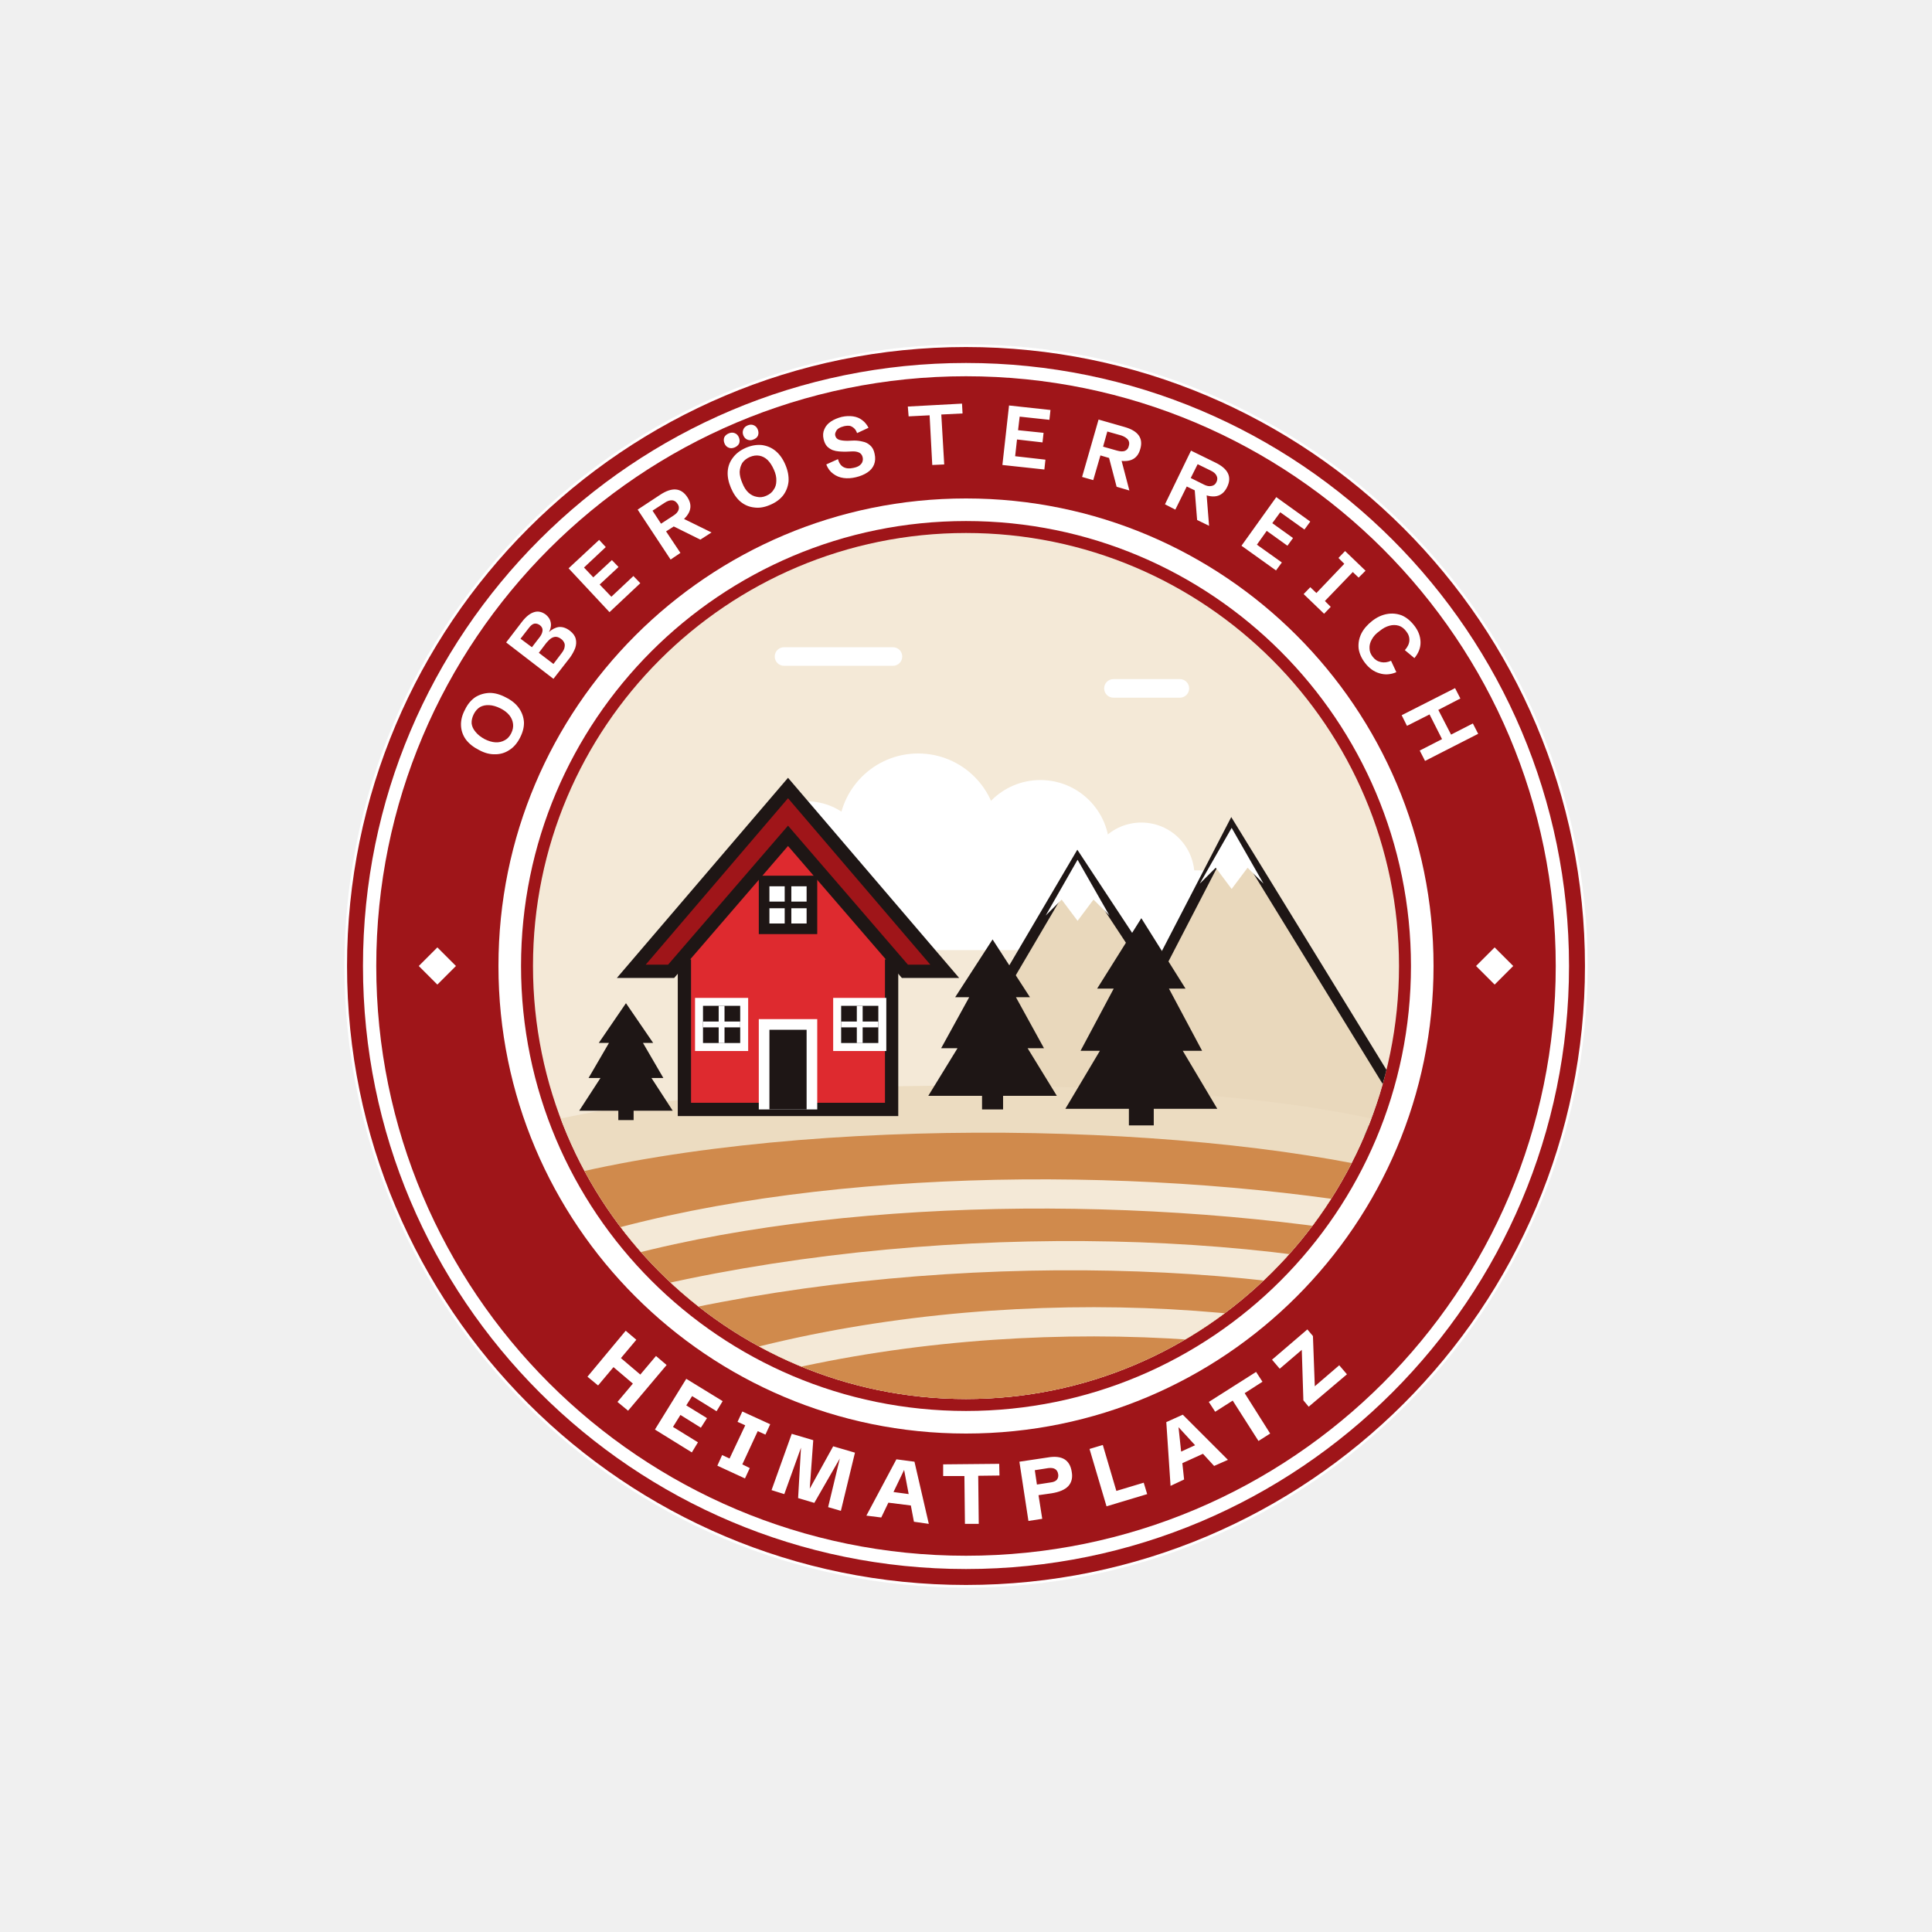
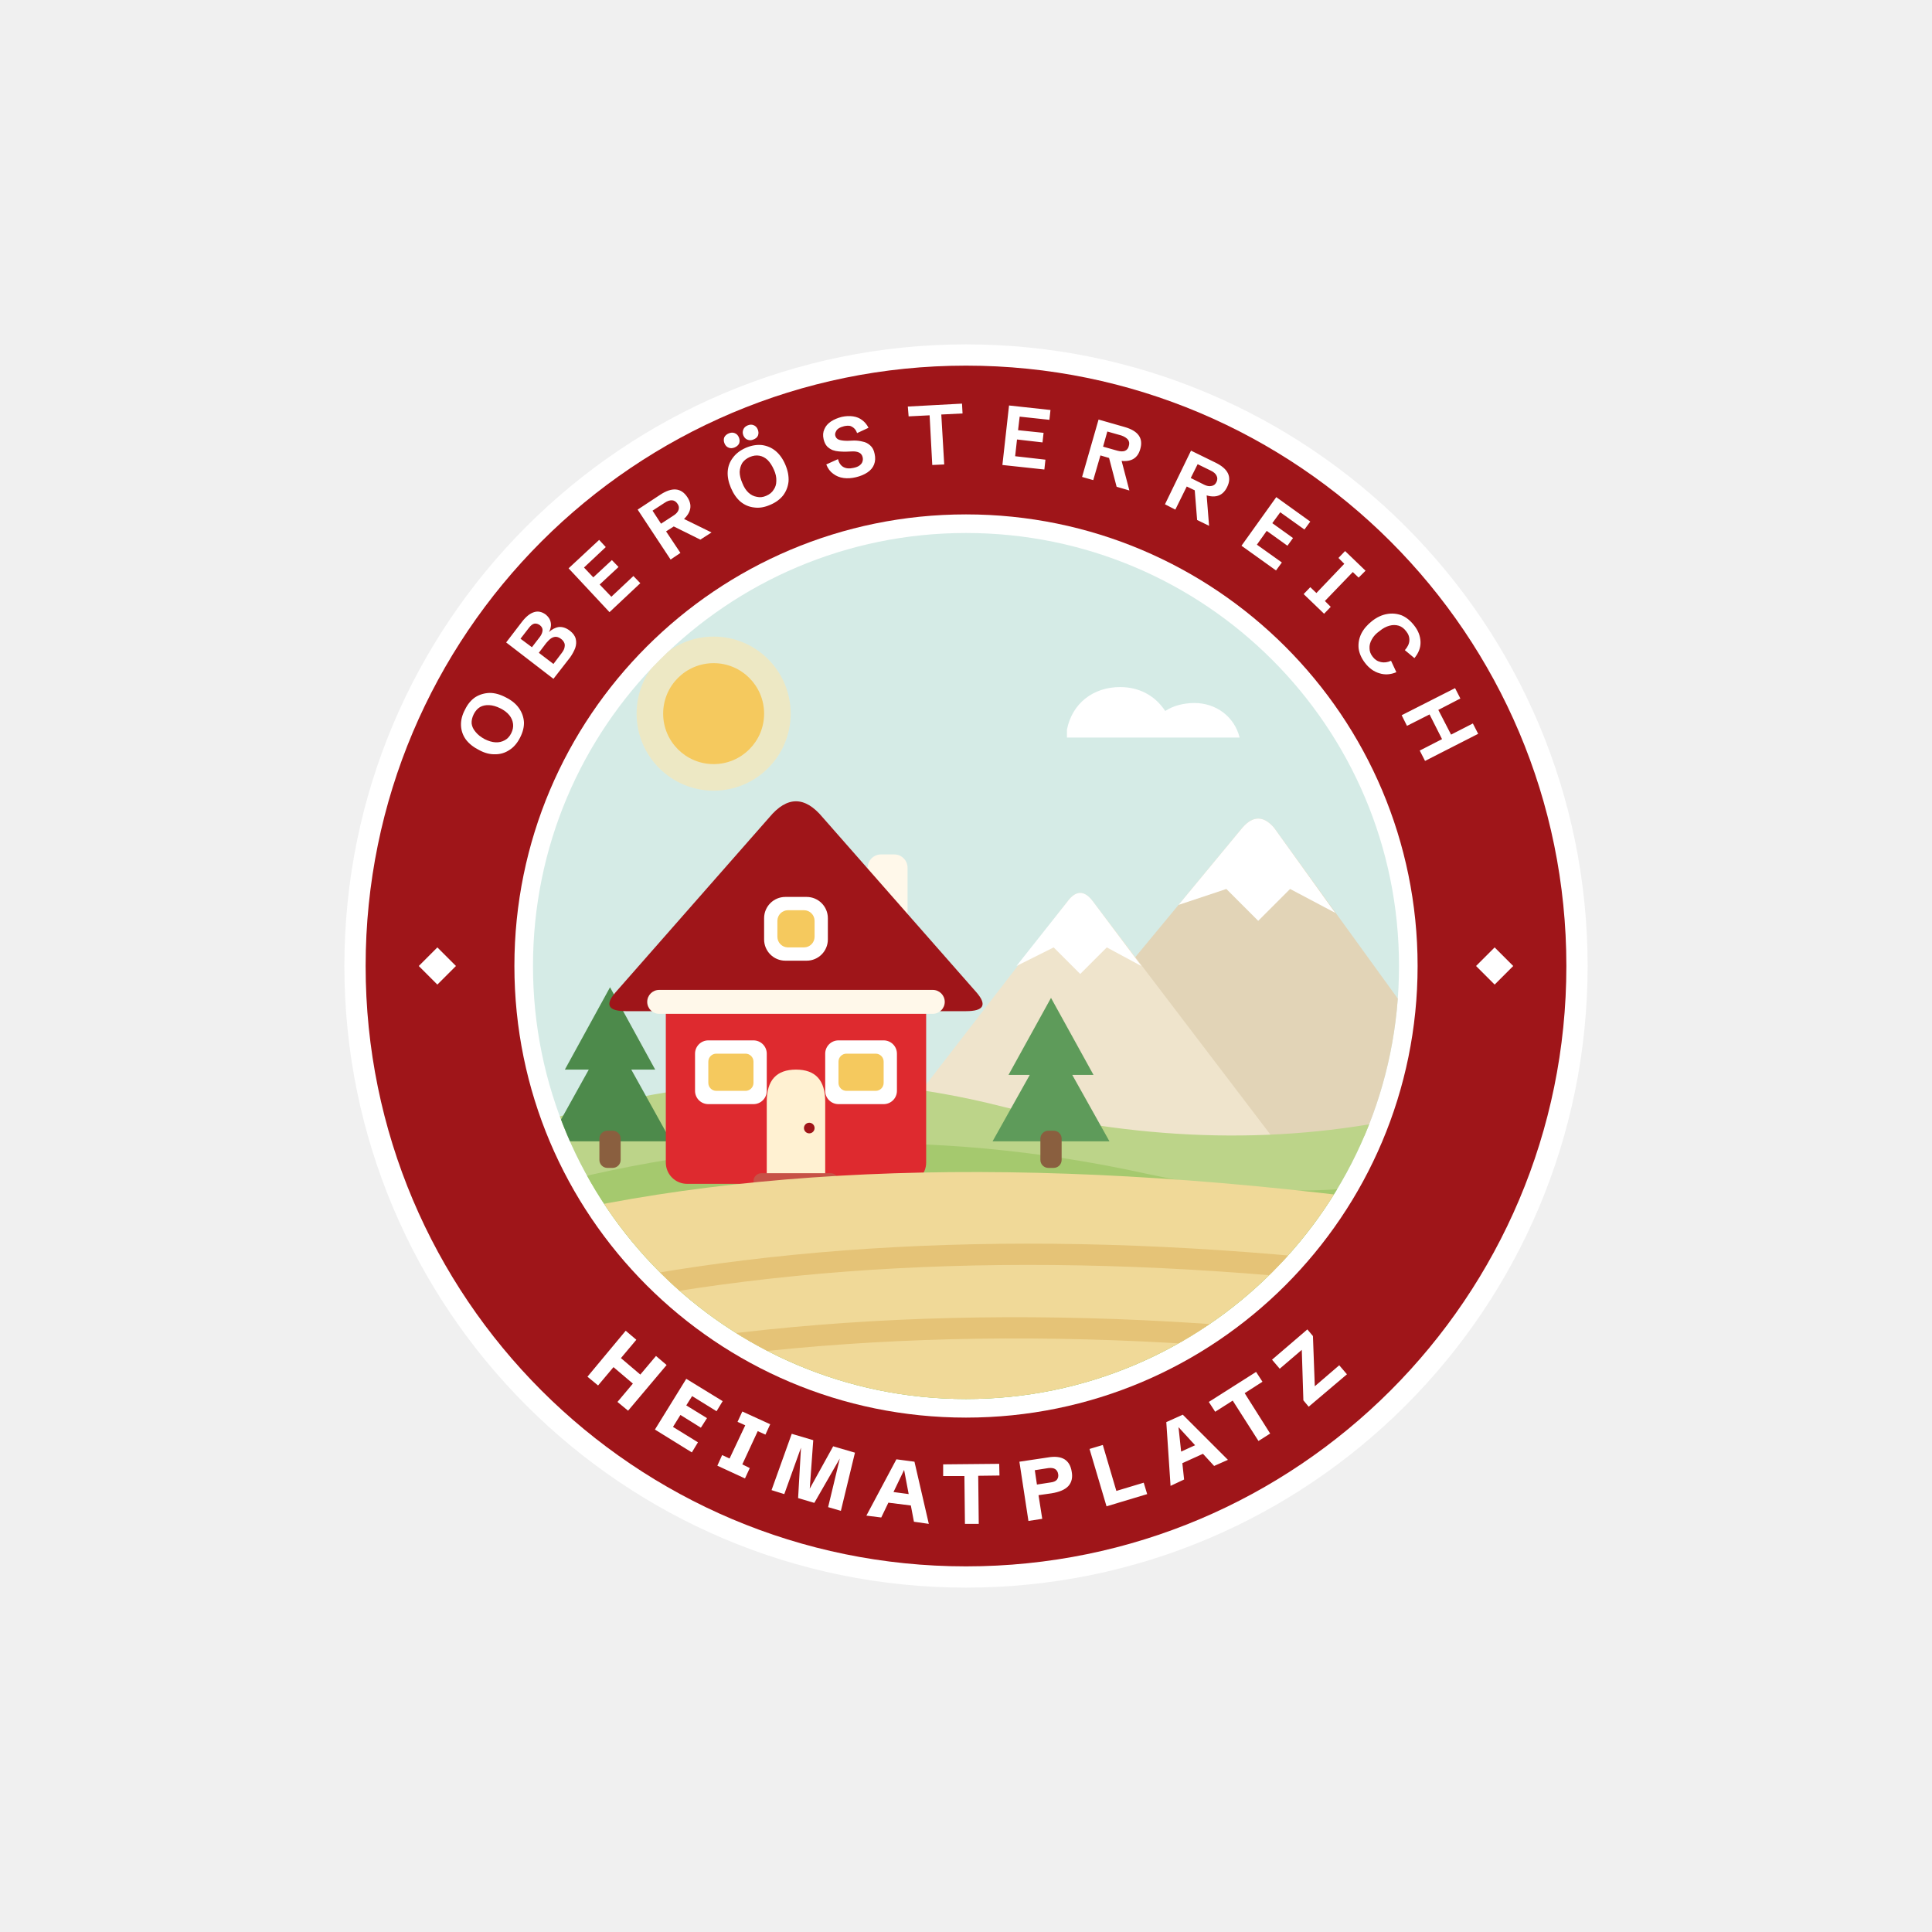
<svg xmlns="http://www.w3.org/2000/svg" width="1024" height="1024" viewBox="0 0 480 480">
  <g transform="translate(240 240) scale(0.66) translate(-240 -240)">
    <defs>
-       <clipPath id="clip-live">
+       <clipPath id="clip-flat-clean">
        <circle cx="240" cy="240" r="163" />
      </clipPath>
    </defs>
    <circle cx="240" cy="240" r="234" fill="#ffffff" />
-     <circle cx="240" cy="240" r="230" fill="none" stroke="#9f1519" stroke-width="6" />
-     <circle cx="240" cy="240" r="199" fill="none" stroke="#9f1519" stroke-width="46" />
-     <circle cx="240" cy="240" r="165" fill="none" stroke="#9f1519" stroke-width="5" />
-     <g clip-path="url(#clip-live)">
-       <circle cx="240" cy="240" r="163" fill="#f4e9d7" />
-       <g fill="#ffffff">
-         <rect x="168" y="120" width="48" height="7" rx="3.5" />
-         <rect x="292" y="132" width="32" height="7" rx="3.5" />
-       </g>
-       <g fill="#ffffff">
-         <rect x="142" y="204" width="200" height="30" rx="14" />
-         <circle cx="180" cy="202" r="24" />
-         <circle cx="222" cy="190" r="30" />
-         <circle cx="268" cy="196" r="26" />
-         <circle cx="306" cy="206" r="20" />
-       </g>
-       <path fill="#e9d8bc" stroke="#1e1615" stroke-width="4" stroke-linejoin="miter" d="M222 302 L282 200 L311 244 L340 188 L410 302Z" />
-       <path fill="#ffffff" d="M270 221 L282 200 L294 221 L288 215 L282 223 L276 215Z" />
-       <path fill="#ffffff" d="M328 209 L340 188 L352 209 L346 203 L340 211 L334 203Z" />
-       <path fill="#ecdcc1" d="M77 300 C150 280 330 280 403 300 L403 403 L77 403 Z" />
-       <path fill="#1e1615" d="M250 230     L264.08 251.76 L258.8 251.76     L269.36 270.96 L263.2 270.96     L274.2 288.88     L253.96 288.88 L253.96 294     L246.04 294 L246.04 288.88     L225.8 288.88     L236.8 270.96 L230.64 270.96     L241.2 251.76 L235.92 251.76Z" />
-       <path fill="#1e1615" d="M112 254     L122.24 268.96 L118.4 268.96     L126.08 282.16 L121.6 282.16     L129.6 294.48     L114.88 294.48 L114.88 298     L109.12 298 L109.12 294.48     L94.4 294.48     L102.4 282.16 L97.92 282.16     L105.6 268.96 L101.76 268.96Z" />
-       <path fill="#1e1615" d="M306 222     L322.64 248.52 L316.4 248.52     L328.88 271.92 L321.6 271.92     L334.6 293.76     L310.68 293.76 L310.68 300     L301.32 300 L301.32 293.76     L277.4 293.76     L290.4 271.92 L283.12 271.92     L295.6 248.52 L289.36 248.52Z" />
-       <g stroke="#1e1615" stroke-width="5" stroke-linejoin="miter">
-         <path fill="#de2a2f" d="M134 294 L134 240 L130 240 L173 190 L216 240 L212 240 L212 294Z" />
-         <path fill="#9f1519" d="M114 242 L173 173 L232 242 L217 242 L173 191 L129 242Z" />
+     <circle cx="240" cy="240" r="226" fill="#9f1519" />
+     <circle cx="240" cy="240" r="170" fill="#ffffff" />
+     <g clip-path="url(#clip-flat-clean)">
+       <circle cx="240" cy="240" r="163" fill="#d5ebe6" />
+       <circle cx="145" cy="145" r="29" fill="#fbe7b2" opacity=".65" />
+       <circle cx="145" cy="145" r="19" fill="#f5c95e" />
+       <path fill="#ffffff" d="M278 151c2-10 10-16 20-16 7 0 13 3 17 9 3-2 7-3 11-3 8 0 15 5 17 13h-65Z" />
+       <path fill="#e2d4b7" d="M248 304 344 188q6-7 12 0l84 116Z" />
+       <path fill="#ffffff" d="m320 217 24-29q6-7 12 0l23 32-17-9-12 12-12-12Z" />
+       <path fill="#efe4cc" d="M210 304 278 216q5-7 10 0l67 88Z" />
+       <path fill="#ffffff" d="m259 240 19-24q5-7 10 0l18 24-13-7-10 10-10-10Z" />
+       <path fill="#bcd489" d="M70 302q94-32 184-9 82 20 156 3v114H70Z" />
+       <path fill="#a5c96e" d="M70 326q118-34 237-8 54 12 103 2v90H70Z" />
+       <g>
+         <path fill="#4d8a4b" d="m106 248 17 31h-9l15 27H83l15-27h-9Z" />
+         <rect x="102" y="302" width="8" height="14" rx="3" fill="#8a5f3f" />
+         <path fill="#5e9b5a" d="m272 252 16 29h-8l14 25h-44l14-25h-8Z" />
+         <rect x="268" y="302" width="8" height="14" rx="3" fill="#8a5f3f" />
      </g>
      <g>
-         <rect x="164" y="208" width="18" height="18" fill="#ffffff" stroke="#1e1615" stroke-width="4" />
-         <path stroke="#1e1615" stroke-width="2.5" fill="none" d="M173 209.5 V224.5 M165.5 217 H180.5" />
+         <rect x="127" y="247" width="98" height="75" rx="8" fill="#de2a2f" />
+         <rect x="203" y="198" width="15" height="35" rx="5" fill="#fff8ea" />
+         <path fill="#9f1519" d="M108 250 166 184q10-12 20 0l58 66q6 7-4 7H112q-10 0-4-7Z" />
+         <rect x="120" y="249" width="112" height="9" rx="4.5" fill="#fff8ea" />
+         <rect x="164" y="214" width="24" height="24" rx="8" fill="#ffffff" />
+         <rect x="169" y="219" width="14" height="14" rx="4" fill="#f5c95e" />
+         <rect x="138" y="268" width="27" height="24" rx="5" fill="#ffffff" />
+         <rect x="143" y="273" width="17" height="14" rx="3" fill="#f5c95e" />
+         <rect x="187" y="268" width="27" height="24" rx="5" fill="#ffffff" />
+         <rect x="192" y="273" width="17" height="14" rx="3" fill="#f5c95e" />
+         <path fill="#fff1d2" d="M165 322v-31q0-12 11-12t11 12v31Z" />
+         <circle cx="181" cy="301" r="2" fill="#9f1519" />
+         <rect x="160" y="318" width="32" height="6" rx="3" fill="#c75247" />
      </g>
-       <rect x="162" y="260" width="22" height="34" fill="#ffffff" />
-       <rect x="166" y="264" width="14" height="30" fill="#1e1615" />
-       <g>
-         <rect x="138" y="252" width="20" height="20" fill="#ffffff" />
-         <rect x="141" y="255" width="14" height="14" fill="#1e1615" />
-         <path stroke="#ffffff" stroke-width="2.2" fill="none" d="M148 255 V269 M141 262 H155" />
-       </g>
-       <g>
-         <rect x="190" y="252" width="20" height="20" fill="#ffffff" />
-         <rect x="193" y="255" width="14" height="14" fill="#1e1615" />
-         <path stroke="#ffffff" stroke-width="2.2" fill="none" d="M200 255 V269 M193 262 H207" />
-       </g>
-       <path fill="#d08a4c" d="M77 322 C170 296 320 298 403 318 L403 403 L77 403 Z" />
-       <g stroke="#f4e9d7" stroke-width="11" fill="none" stroke-linecap="round">
-         <path d="M96 348 C180 322 300 320 396 336" />
-         <path d="M86 376 C190 344 320 342 408 362" />
-         <path d="M120 402 C210 368 330 366 412 390" />
-       </g>
+       <path fill="#f0d998" d="M70 337q137-35 340-7v80H70Z" />
+       <path d="M86 367q137-31 314-10M82 394q144-31 322-8" fill="none" stroke="#e5c377" stroke-width="8" stroke-linecap="round" />
    </g>
    <path fill="#ffffff" d="M72.1 154.1Q70.5 157.2 68.1 158.7Q65.7 160.3 62.8 160.3Q59.8 160.4 56.7 158.7Q53.5 157.1 51.7 154.7Q50 152.3 49.9 149.4Q49.8 146.5 51.4 143.5Q52.9 140.4 55.3 138.8Q57.7 137.3 60.7 137.2Q63.6 137.2 66.8 138.9Q70 140.5 71.7 142.9Q73.4 145.3 73.6 148.2Q73.7 151 72.1 154.1ZM68.8 152.4Q69.7 150.6 69.5 148.9Q69.3 147.1 68.1 145.6Q66.9 144.1 64.7 143Q62.5 141.9 60.5 141.8Q58.6 141.7 57.1 142.5Q55.6 143.4 54.7 145.2Q53.8 147 53.9 148.7Q54.1 150.4 55.4 151.9Q56.6 153.4 58.8 154.6Q61 155.7 62.9 155.8Q64.8 155.9 66.4 155Q67.9 154.2 68.8 152.4Z M84.7 131.9L66.9 118.2L72.8 110.5Q75.1 107.5 77.4 106.8Q79.6 106.1 81.8 107.7Q83.1 108.8 83.5 110Q83.9 111.2 83.7 112.3Q83.5 113.5 82.9 114.5L82.9 114.4Q84.7 112.7 86.7 112.4Q88.8 112.2 90.9 113.8Q92.7 115.2 93.1 116.9Q93.5 118.5 92.9 120.3Q92.2 122.1 91 123.8ZM84.7 126.3L87.8 122.2Q88.8 120.9 88.9 119.9Q89.1 118.9 88.7 118.2Q88.3 117.4 87.6 116.9Q86.7 116.2 85.8 116.1Q84.9 116 83.9 116.6Q83 117.2 82 118.4L79.2 122.1ZM76.6 120L79.6 116.1Q80.5 114.9 80.6 113.7Q80.7 112.6 79.6 111.7Q78.6 111 77.6 111.1Q76.5 111.3 75.4 112.8L72.3 116.8Z M105.8 106.8L90.4 90.3L101.9 79.6L104.4 82.3L96.2 90L99.7 93.7L106.7 87.2L109.2 89.8L102.1 96.4L106.5 101L114.8 93.2L117.4 95.9Z M128.8 87L116.4 68.2L124.9 62.6Q131.6 58.2 135.1 63.5Q138.6 68.8 131.6 73.5L127.1 76.4L132.5 84.5ZM140 79.5L128.7 73.9L132.8 71.2L144.2 76.8ZM125.2 73.5L129.8 70.5Q131.4 69.5 131.8 68.3Q132.2 67.1 131.4 66Q130.6 64.8 129.4 64.7Q128.1 64.6 126.6 65.6L122 68.6Z M166.3 66.4Q163.1 67.8 160.3 67.4Q157.4 67.1 155.1 65.2Q152.9 63.3 151.5 60Q150.1 56.7 150.3 53.8Q150.5 50.9 152.3 48.6Q154 46.3 157.2 44.9Q160.3 43.6 163.2 43.9Q166.1 44.3 168.3 46.1Q170.6 48 172 51.3Q173.4 54.6 173.2 57.6Q172.9 60.5 171.2 62.8Q169.4 65.1 166.3 66.4ZM164.8 63Q166.7 62.2 167.6 60.7Q168.6 59.3 168.6 57.4Q168.7 55.4 167.7 53.2Q166.7 50.9 165.3 49.5Q163.9 48.2 162.2 47.9Q160.5 47.6 158.6 48.4Q156.8 49.2 155.8 50.6Q154.9 52.1 154.8 54Q154.8 55.9 155.8 58.2Q156.7 60.5 158.1 61.8Q159.5 63.1 161.3 63.4Q163 63.8 164.8 63ZM152.9 44.8Q151.7 45.3 150.7 44.9Q149.6 44.5 149.1 43.3Q148.6 42.1 149 41Q149.5 40 150.7 39.5Q151.9 39 152.9 39.4Q154 39.8 154.5 41Q155 42.2 154.6 43.3Q154.1 44.3 152.9 44.8ZM160 41.8Q158.9 42.3 157.8 41.9Q156.7 41.5 156.2 40.3Q155.7 39.1 156.2 38Q156.6 37 157.8 36.5Q159 36 160 36.4Q161.1 36.8 161.6 38Q162.1 39.2 161.7 40.3Q161.3 41.3 160 41.8Z M198.6 56Q196.1 56.6 193.9 56.3Q191.7 56 190 54.7Q188.3 53.5 187.4 51.2L191.8 49.2Q192.4 51.4 193.9 52.2Q195.4 53 197.6 52.5Q199.1 52.2 199.9 51.6Q200.8 50.9 201 50.2Q201.3 49.4 201.1 48.5Q200.8 47.2 199.7 46.7Q198.6 46.2 197 46.3L194.6 46.4Q193.5 46.4 192.2 46.3Q190.9 46.2 189.8 45.8Q188.6 45.3 187.7 44.4Q186.8 43.4 186.4 41.7Q185.9 39.6 186.7 37.9Q187.4 36.2 189.2 35Q190.9 33.9 193.2 33.3Q195.5 32.8 197.5 33.1Q199.5 33.4 200.9 34.5Q202.4 35.6 203.3 37.4L199 39.4Q198.6 38.3 198 37.7Q197.3 37 196.4 36.7Q195.5 36.5 194.1 36.8Q192.9 37.1 192.1 37.6Q191.3 38.1 191 38.9Q190.6 39.6 190.8 40.4Q191.1 41.5 192.2 41.9Q193.4 42.3 195.4 42.3L197.9 42.2Q199.5 42.2 201.1 42.6Q202.7 42.9 203.9 44Q205.2 45.1 205.6 47.2Q206.1 49.4 205.4 51.2Q204.7 53 202.9 54.2Q201.1 55.4 198.6 56Z M227.3 51.4L226.3 32.7L218.4 33.1L218.1 29.4L238.5 28.3L238.7 32L230.7 32.4L231.8 51.2Z M253.7 51.4L256.2 29L271.8 30.7L271.4 34.4L260.2 33.2L259.6 38.3L269.2 39.3L268.8 42.9L259.2 41.8L258.5 48.1L269.9 49.4L269.5 53.1Z M283.7 55.9L289.9 34.3L299.7 37.1Q307.4 39.3 305.6 45.4Q303.9 51.6 295.7 49.3L290.6 47.8L287.9 57.1ZM296.7 59.6L293.5 47.4L298.3 48.8L301.5 61ZM291.6 44.5L296.9 46Q298.7 46.5 299.8 46.1Q301 45.6 301.3 44.2Q301.7 42.9 301 41.9Q300.2 40.9 298.5 40.3L293.2 38.8Z M314.9 66.2L324.7 46L333.9 50.5Q341.1 54 338.3 59.7Q335.5 65.5 327.9 61.8L323.1 59.5L318.8 68.2ZM327 72.1L326 59.6L330.5 61.7L331.5 74.3ZM324.6 56.3L329.6 58.8Q331.2 59.6 332.4 59.3Q333.7 59.1 334.3 57.8Q334.9 56.5 334.3 55.4Q333.8 54.3 332.1 53.5L327.2 51.1Z M343.7 81.8L356.8 63.5L369.6 72.7L367.4 75.7L358.3 69.2L355.3 73.3L363.1 78.9L361 81.8L353.2 76.2L349.5 81.4L358.9 88.1L356.7 91.1Z M367.1 100L369.6 97.4L371.9 99.6L382.4 88.6L380.2 86.4L382.7 83.8L390.4 91.2L387.8 93.8L385.6 91.7L375.1 102.6L377.3 104.8L374.8 107.4Z M390.2 125.9Q388.2 123.3 387.8 120.5Q387.5 117.6 388.8 114.9Q390.1 112.3 392.9 110.1Q395.6 108 398.5 107.5Q401.3 107 404 108Q406.6 109.1 408.7 111.8Q411 114.7 411.1 118Q411.2 121.2 408.8 124.1L405.2 121.1Q406.8 119.3 406.9 117.5Q407 115.6 405.7 114Q404.5 112.4 402.9 111.9Q401.2 111.4 399.4 111.9Q397.5 112.4 395.7 113.9Q393.7 115.3 392.8 117Q391.8 118.7 391.9 120.4Q391.9 122.1 393.1 123.6Q394.3 125.2 396.2 125.6Q398 126 400 125.1L402 129.4Q398.7 130.8 395.6 129.8Q392.5 128.9 390.2 125.9Z M404 145.6L424.1 135.4L426.1 139.3L417.8 143.6L422.6 152.9L430.8 148.7L432.8 152.6L412.8 162.8L410.8 158.9L419.2 154.6L414.5 145.3L406 149.6Z" />
    <path fill="#ffffff" d="M97.5 394.6L111.9 377.3L115.9 380.7L110.1 387.6L117.4 393.8L123.3 386.8L127.3 390.2L112.8 407.4L108.8 404.1L114.6 397.2L107.3 391L101.5 397.9Z M122.9 414.5L134.7 395.4L148.4 403.8L146.1 407.6L136.9 401.9L134.7 405.4L142.5 410.2L140.2 413.8L132.5 409L129.7 413.5L139.1 419.3L136.8 423.1Z M146.4 428.1L148.2 424.1L151 425.4L156.9 412.9L154 411.6L155.8 407.7L166.3 412.5L164.5 416.4L161.6 415.1L155.8 427.6L158.6 429L156.8 432.9Z M166.8 437.3L174.4 416.1L182.5 418.5L181.1 437.9L180.6 437.8L190 420.8L198.2 423.2L192.9 445.1L188.1 443.7L192.5 425.4L192.5 425.4L182.9 442.1L176.8 440.3L177.9 421L178 421L171.6 438.8Z M202.5 446.9L213.8 425.7L220.6 426.6L226 450L220.4 449.2L216.7 429.7L208.1 447.6ZM209 441.8L209.6 437.6L221.5 439.2L221 443.3Z M239.6 450L239.4 432L231.4 432L231.4 427.6L252.5 427.4L252.6 431.8L244.6 431.9L244.8 450Z M263.5 448.9L260.1 426.6L270.8 425Q274.8 424.3 277.1 425.7Q279.3 427.1 279.8 430.4Q280.4 433.7 278.5 435.8Q276.6 437.8 272.2 438.5L267.3 439.2L268.7 448.1ZM266.7 435.2L271.9 434.4Q273.5 434.2 274.2 433.4Q274.9 432.5 274.7 431.3Q274.5 430 273.6 429.4Q272.7 428.8 271 429L265.9 429.8Z M292.9 443.4L286.5 421.8L291.5 420.3L296.6 437.6L306.9 434.5L308.2 438.8Z M317 435.7L315.4 411.7L321.6 408.9L338.6 425.9L333.4 428.2L320 413.6L322.1 433.3ZM319.8 427.9L318.1 424.1L329.1 419.1L330.8 422.9Z M350.1 418.8L340.4 403.6L333.8 407.8L331.4 404.1L349.2 392.8L351.6 396.5L344.9 400.8L354.5 416Z M369 405.9L367 403.5L366.4 384.5L358.1 391.6L355.2 388.2L368.5 376.8L370.6 379.3L371.3 398.2L380.5 390.3L383.4 393.7Z" />
    <path fill="#ffffff" d="M41 233 L48 240 L41 247 L34 240Z" />
    <path fill="#ffffff" d="M439 233 L446 240 L439 247 L432 240Z" />
  </g>
</svg>
